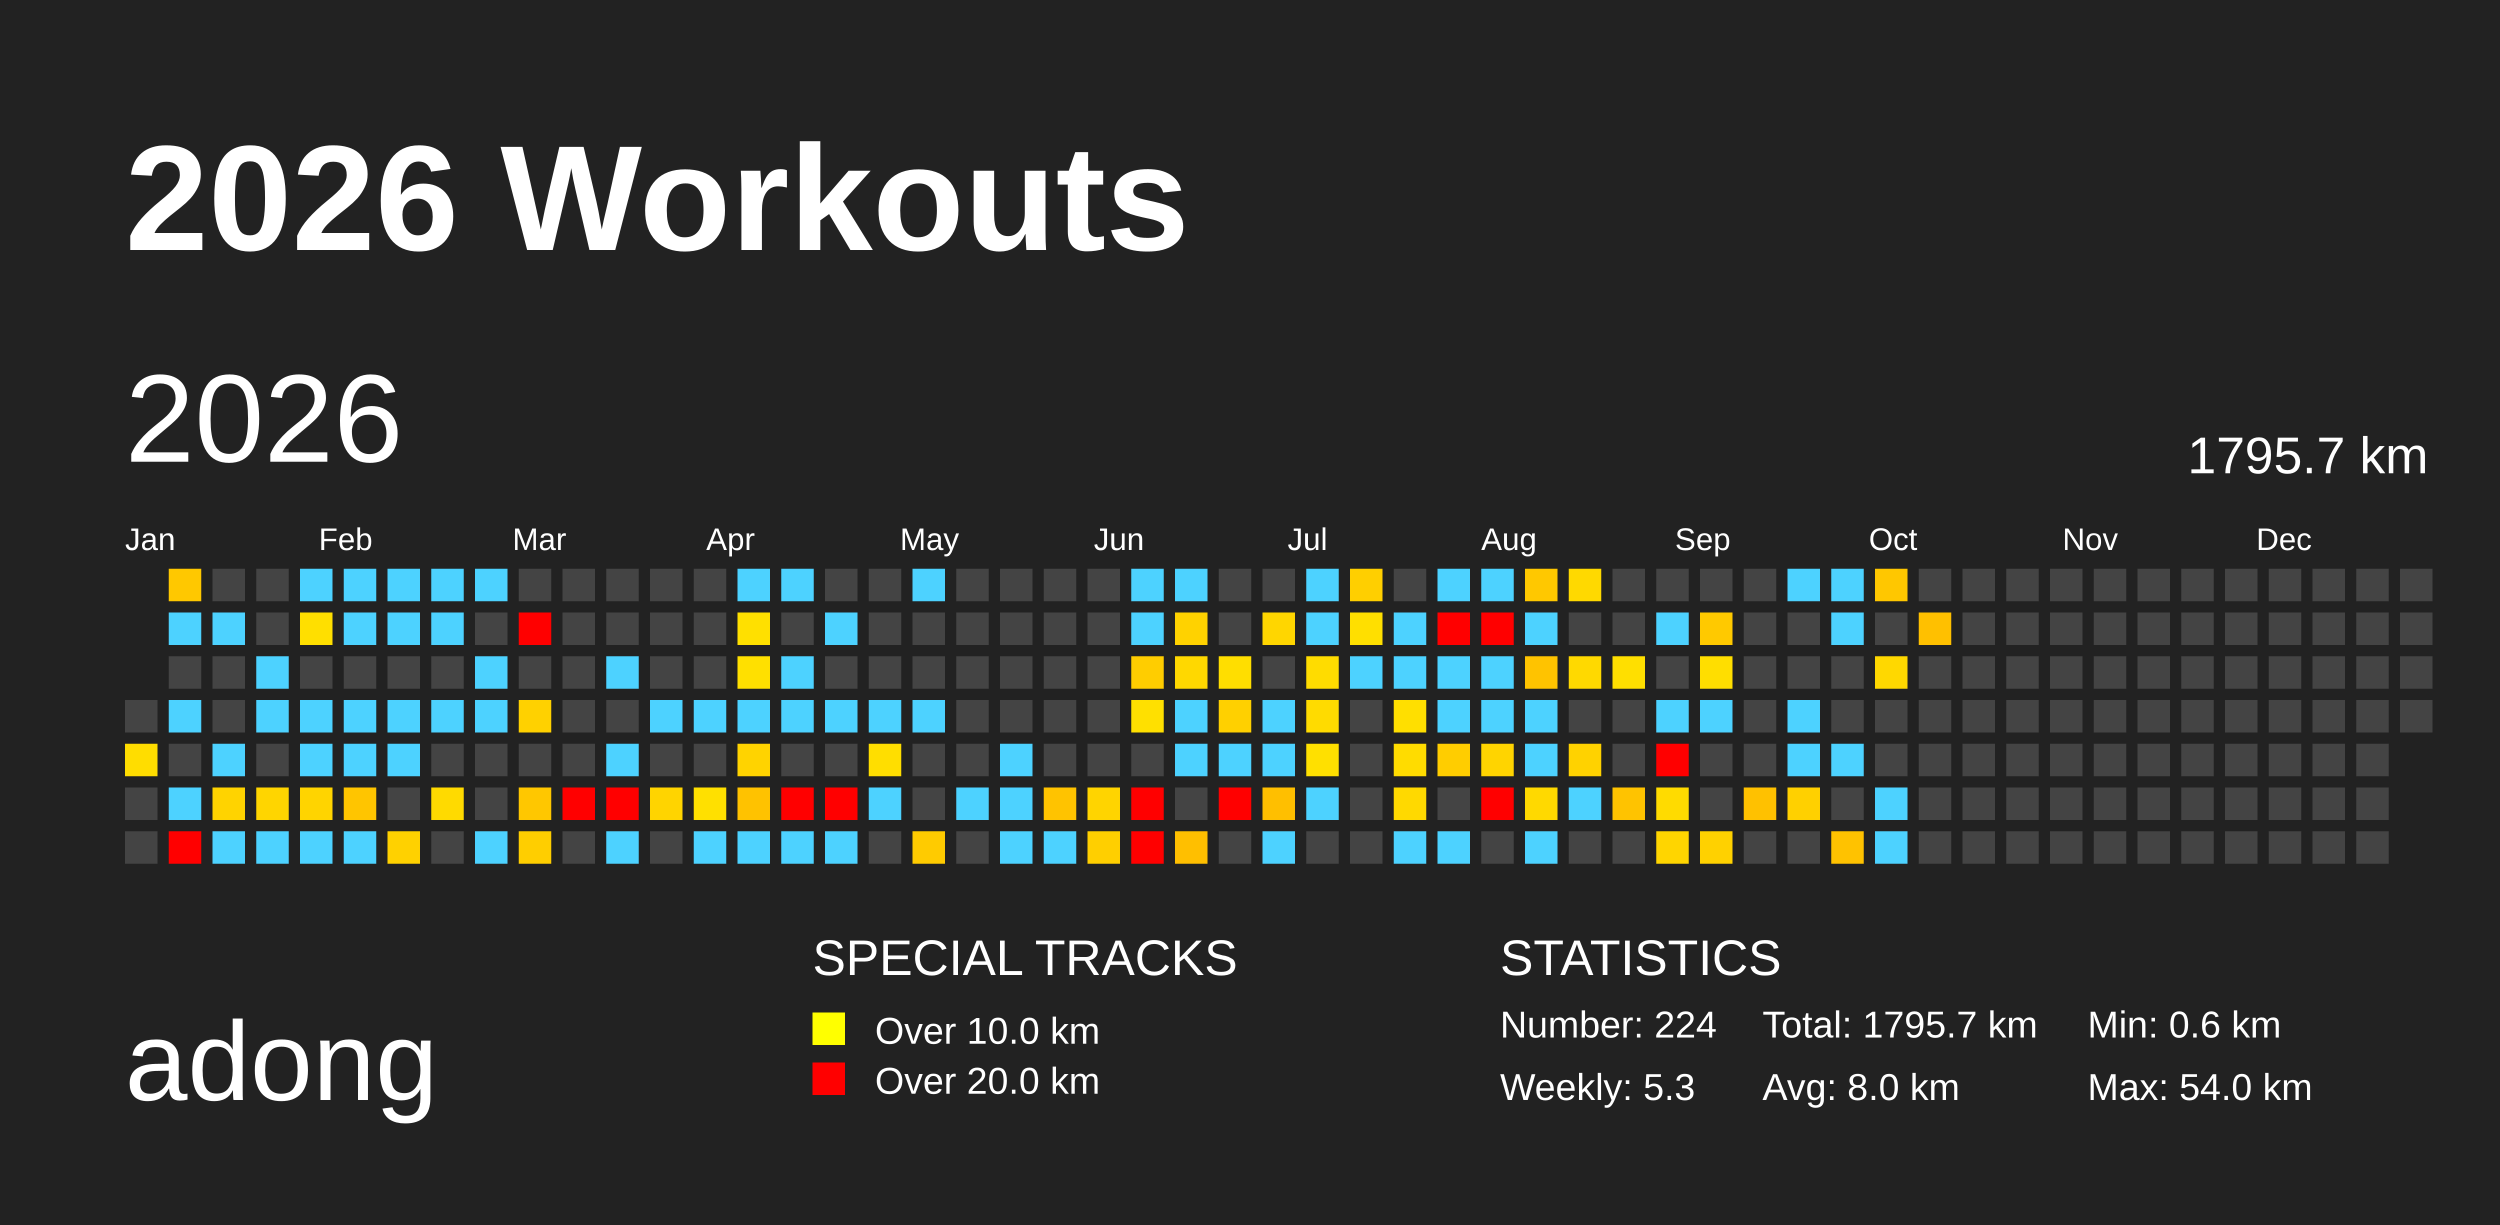
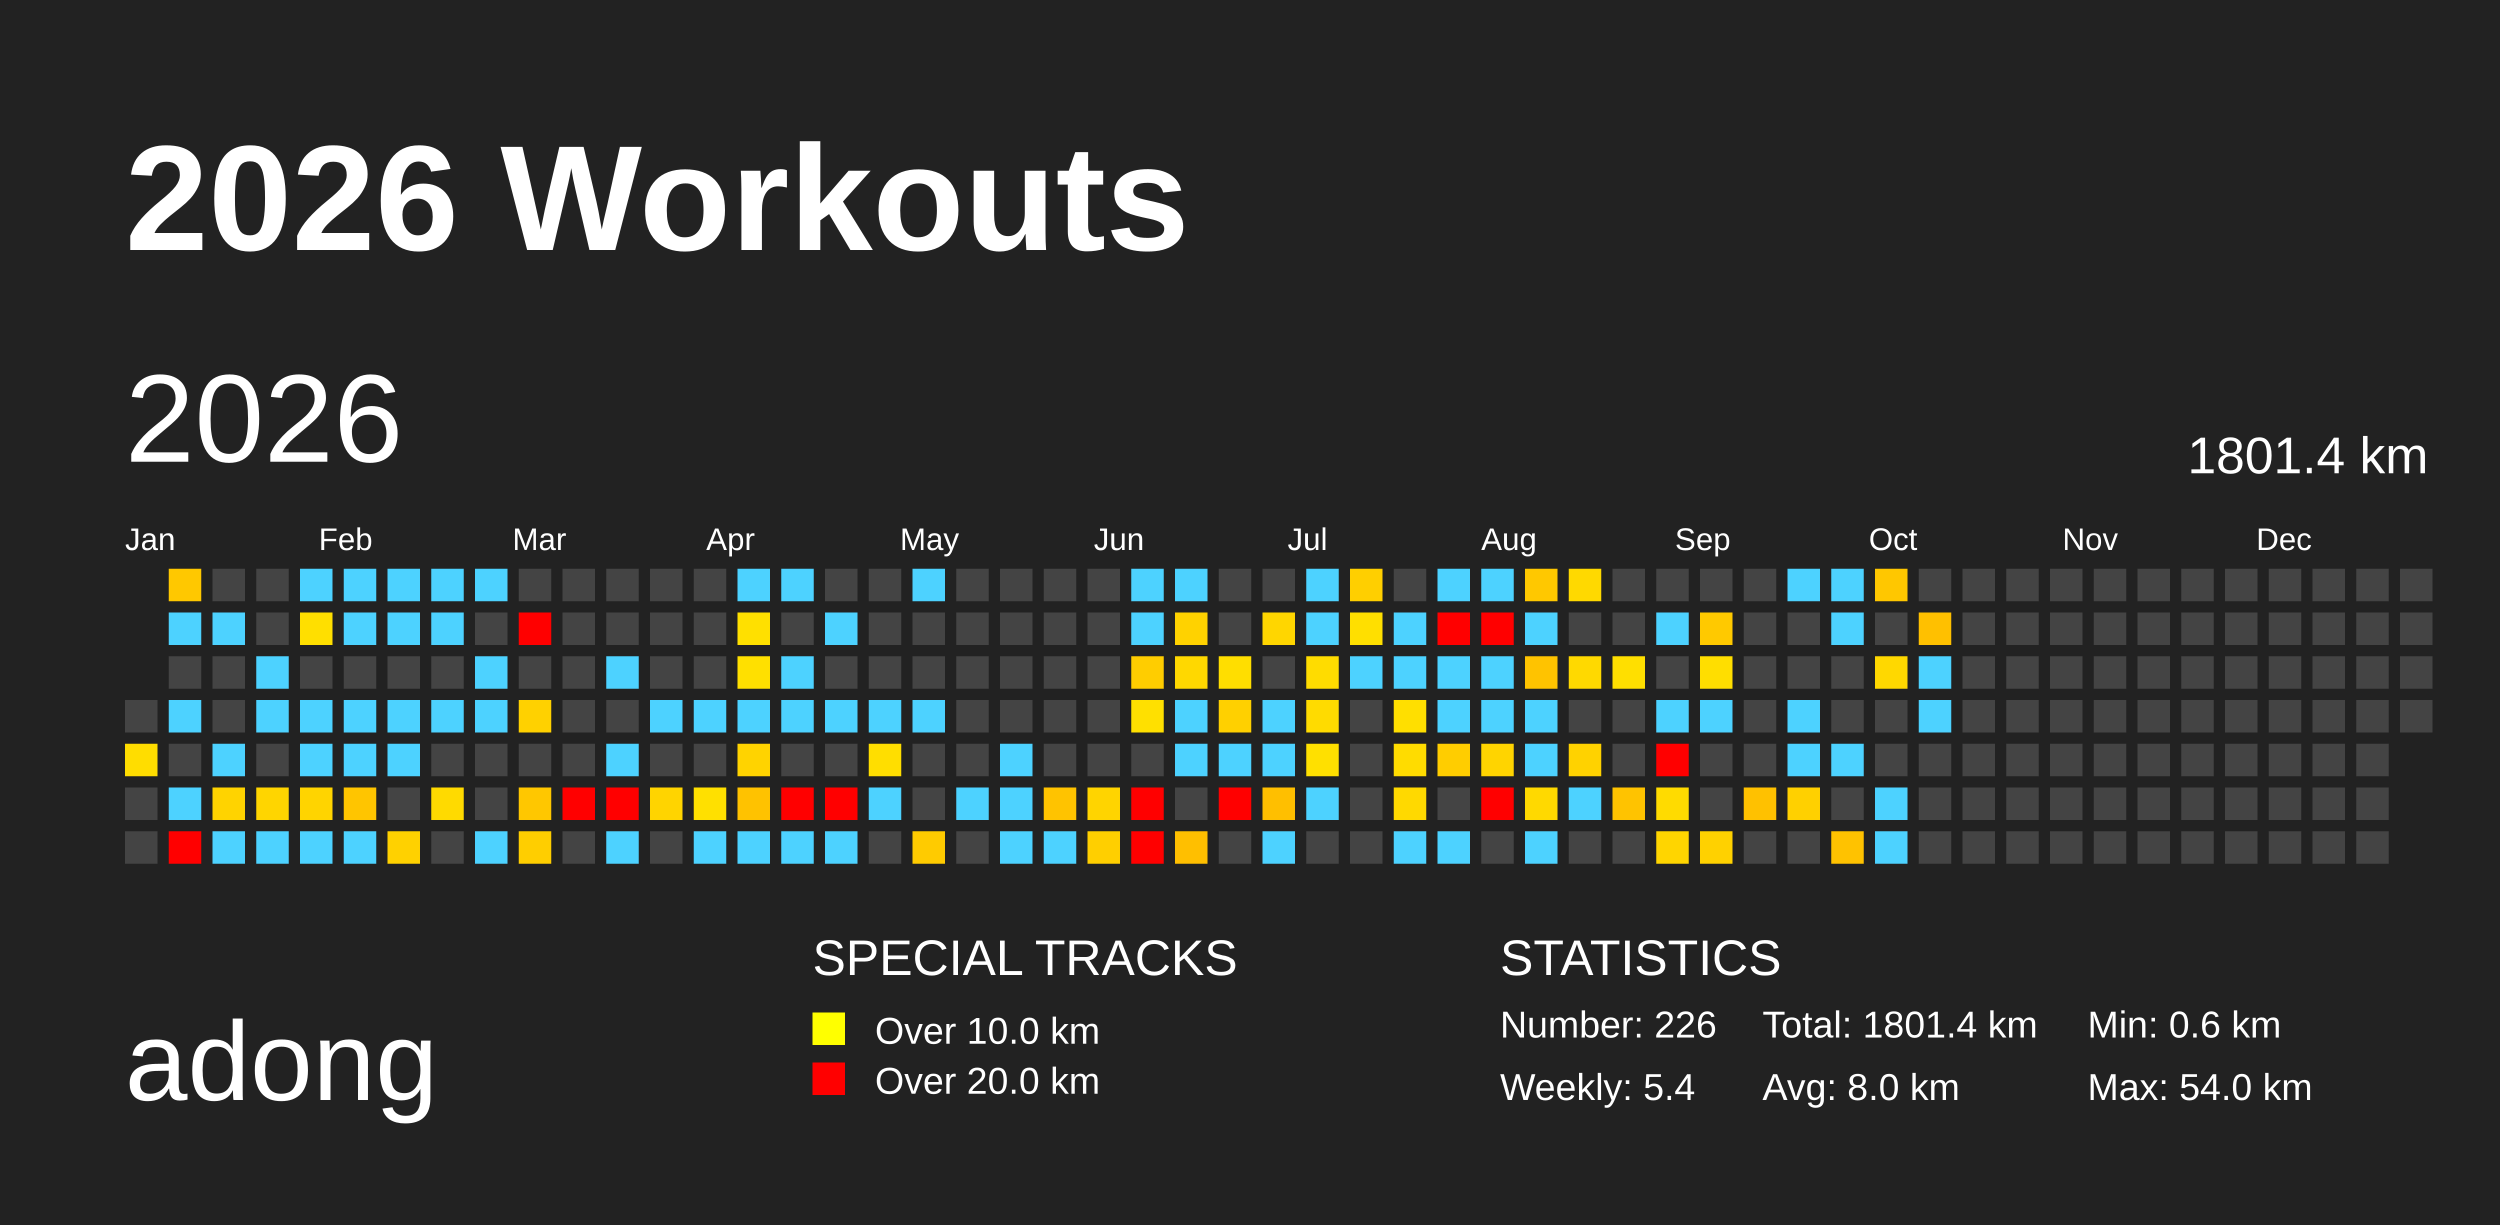
<svg xmlns="http://www.w3.org/2000/svg" baseProfile="full" height="98mm" version="1.1" viewBox="0,0,200,98" width="200mm">
  <defs>
    <pattern height="2" id="indoor-stripe" patternUnits="userSpaceOnUse" width="2">
      <line stroke="white" stroke-opacity="0.45" stroke-width="0.5" x1="0" x2="2" y1="2" y2="0" />
    </pattern>
  </defs>
  <rect fill="#222222" height="98" width="200" x="0" y="0" />
  <text fill="#FFFFFF" style="font-size:12px; font-family:Arial; font-weight:bold;" x="10" y="20">2026 Workouts</text>
  <text fill="#FFFFFF" style="font-size:9px; font-family:Arial" x="10" y="88">adong</text>
  <text fill="#FFFFFF" style="font-size:4px; font-family:Arial" x="65" y="78">SPECIAL TRACKS</text>
  <rect fill="yellow" height="2.6" width="2.6" x="65" y="81" />
  <text fill="#FFFFFF" style="font-size:3px; font-family:Arial" x="70" y="83.5">Over 10.0 km</text>
  <rect fill="red" height="2.6" width="2.6" x="65" y="85" />
  <text fill="#FFFFFF" style="font-size:3px; font-family:Arial" x="70" y="87.5">Over 20.0 km</text>
  <text fill="#FFFFFF" style="font-size:4px; font-family:Arial" x="120" y="78">STATISTICS</text>
-   <text fill="#FFFFFF" style="font-size:3px; font-family:Arial" x="120" y="83">Number: 224</text>
-   <text fill="#FFFFFF" style="font-size:3px; font-family:Arial" x="120" y="88">Weekly: 5.3</text>
-   <text fill="#FFFFFF" style="font-size:3px; font-family:Arial" x="141" y="83">Total: 1795.7 km</text>
+   <text fill="#FFFFFF" style="font-size:3px; font-family:Arial" x="120" y="83">Number: 226</text>
+   <text fill="#FFFFFF" style="font-size:3px; font-family:Arial" x="120" y="88">Weekly: 5.4</text>
+   <text fill="#FFFFFF" style="font-size:3px; font-family:Arial" x="141" y="83">Total: 1801.4 km</text>
  <text fill="#FFFFFF" style="font-size:3px; font-family:Arial" x="141" y="88">Avg: 8.0 km</text>
  <text fill="#FFFFFF" style="font-size:3px; font-family:Arial" x="167" y="83">Min: 0.6 km</text>
  <text fill="#FFFFFF" style="font-size:3px; font-family:Arial" x="167" y="88">Max: 54.0 km</text>
  <text dominant-baseline="hanging" fill="#FFFFFF" style="font-size:10.0px; font-family:Arial;" x="10" y="30">2026</text>
-   <text dominant-baseline="hanging" fill="#FFFFFF" style="font-size:4.125px; font-family:Arial;" x="175" y="35">1795.7 km</text>
+   <text dominant-baseline="hanging" fill="#FFFFFF" style="font-size:4.125px; font-family:Arial;" x="175" y="35">1801.4 km</text>
  <text fill="#FFFFFF" style="font-size:2.5px; font-family:Arial" x="10.0" y="44">Jan</text>
  <text fill="#FFFFFF" style="font-size:2.5px; font-family:Arial" x="25.5" y="44">Feb</text>
  <text fill="#FFFFFF" style="font-size:2.5px; font-family:Arial" x="41.0" y="44">Mar</text>
  <text fill="#FFFFFF" style="font-size:2.5px; font-family:Arial" x="56.5" y="44">Apr</text>
  <text fill="#FFFFFF" style="font-size:2.5px; font-family:Arial" x="72.0" y="44">May</text>
  <text fill="#FFFFFF" style="font-size:2.5px; font-family:Arial" x="87.5" y="44">Jun</text>
  <text fill="#FFFFFF" style="font-size:2.5px; font-family:Arial" x="103.0" y="44">Jul</text>
  <text fill="#FFFFFF" style="font-size:2.5px; font-family:Arial" x="118.5" y="44">Aug</text>
  <text fill="#FFFFFF" style="font-size:2.5px; font-family:Arial" x="134.0" y="44">Sep</text>
  <text fill="#FFFFFF" style="font-size:2.5px; font-family:Arial" x="149.5" y="44">Oct</text>
  <text fill="#FFFFFF" style="font-size:2.5px; font-family:Arial" x="165.0" y="44">Nov</text>
  <text fill="#FFFFFF" style="font-size:2.5px; font-family:Arial" x="180.5" y="44">Dec</text>
  <rect fill="#444444" height="2.6" width="2.6" x="10.0" y="56.0" />
  <rect fill="#ffdd00" height="2.6" width="2.6" x="10.0" y="59.5" />
  <rect fill="#444444" height="2.6" width="2.6" x="10.0" y="63.0" />
  <rect fill="#444444" height="2.6" width="2.6" x="10.0" y="66.5" />
  <rect fill="#ffc800" height="2.6" width="2.6" x="13.5" y="45.5" />
  <rect fill="#4dd2ff" height="2.6" width="2.6" x="13.5" y="49.0" />
  <rect fill="#444444" height="2.6" width="2.6" x="13.5" y="52.5" />
  <rect fill="#4dd2ff" height="2.6" width="2.6" x="13.5" y="56.0" />
  <rect fill="#444444" height="2.6" width="2.6" x="13.5" y="59.5" />
  <rect fill="#4dd2ff" height="2.6" width="2.6" x="13.5" y="63.0" />
  <rect fill="red" height="2.6" width="2.6" x="13.5" y="66.5" />
  <rect fill="#444444" height="2.6" width="2.6" x="17.0" y="45.5" />
  <rect fill="#4dd2ff" height="2.6" width="2.6" x="17.0" y="49.0" />
  <rect fill="#444444" height="2.6" width="2.6" x="17.0" y="52.5" />
  <rect fill="#444444" height="2.6" width="2.6" x="17.0" y="56.0" />
  <rect fill="#4dd2ff" height="2.6" width="2.6" x="17.0" y="59.5" />
  <rect fill="#ffd300" height="2.6" width="2.6" x="17.0" y="63.0" />
  <rect fill="#4dd2ff" height="2.6" width="2.6" x="17.0" y="66.5" />
  <rect fill="#444444" height="2.6" width="2.6" x="20.5" y="45.5" />
  <rect fill="#444444" height="2.6" width="2.6" x="20.5" y="49.0" />
  <rect fill="#4dd2ff" height="2.6" width="2.6" x="20.5" y="52.5" />
  <rect fill="#4dd2ff" height="2.6" width="2.6" x="20.5" y="56.0" />
  <rect fill="#444444" height="2.6" width="2.6" x="20.5" y="59.5" />
  <rect fill="#ffd500" height="2.6" width="2.6" x="20.5" y="63.0" />
  <rect fill="#4dd2ff" height="2.6" width="2.6" x="20.5" y="66.5" />
  <rect fill="#4dd2ff" height="2.6" width="2.6" x="24.0" y="45.5" />
  <rect fill="#ffdf00" height="2.6" width="2.6" x="24.0" y="49.0" />
  <rect fill="#444444" height="2.6" width="2.6" x="24.0" y="52.5" />
  <rect fill="#4dd2ff" height="2.6" width="2.6" x="24.0" y="56.0" />
  <rect fill="#4dd2ff" height="2.6" width="2.6" x="24.0" y="59.5" />
  <rect fill="#ffd400" height="2.6" width="2.6" x="24.0" y="63.0" />
  <rect fill="#4dd2ff" height="2.6" width="2.6" x="24.0" y="66.5" />
  <rect fill="#4dd2ff" height="2.6" width="2.6" x="27.5" y="45.5" />
  <rect fill="#4dd2ff" height="2.6" width="2.6" x="27.5" y="49.0" />
  <rect fill="#444444" height="2.6" width="2.6" x="27.5" y="52.5" />
  <rect fill="#4dd2ff" height="2.6" width="2.6" x="27.5" y="56.0" />
  <rect fill="#4dd2ff" height="2.6" width="2.6" x="27.5" y="59.5" />
  <rect fill="#ffc500" height="2.6" width="2.6" x="27.5" y="63.0" />
  <rect fill="#4dd2ff" height="2.6" width="2.6" x="27.5" y="66.5" />
  <rect fill="#4dd2ff" height="2.6" width="2.6" x="31.0" y="45.5" />
  <rect fill="#4dd2ff" height="2.6" width="2.6" x="31.0" y="49.0" />
  <rect fill="#444444" height="2.6" width="2.6" x="31.0" y="52.5" />
  <rect fill="#4dd2ff" height="2.6" width="2.6" x="31.0" y="56.0" />
  <rect fill="#4dd2ff" height="2.6" width="2.6" x="31.0" y="59.5" />
  <rect fill="#444444" height="2.6" width="2.6" x="31.0" y="63.0" />
  <rect fill="#ffd100" height="2.6" width="2.6" x="31.0" y="66.5" />
  <rect fill="#4dd2ff" height="2.6" width="2.6" x="34.5" y="45.5" />
  <rect fill="#4dd2ff" height="2.6" width="2.6" x="34.5" y="49.0" />
  <rect fill="#444444" height="2.6" width="2.6" x="34.5" y="52.5" />
  <rect fill="#4dd2ff" height="2.6" width="2.6" x="34.5" y="56.0" />
  <rect fill="#444444" height="2.6" width="2.6" x="34.5" y="59.5" />
  <rect fill="#ffda00" height="2.6" width="2.6" x="34.5" y="63.0" />
  <rect fill="#444444" height="2.6" width="2.6" x="34.5" y="66.5" />
  <rect fill="#4dd2ff" height="2.6" width="2.6" x="38.0" y="45.5" />
  <rect fill="#444444" height="2.6" width="2.6" x="38.0" y="49.0" />
  <rect fill="#4dd2ff" height="2.6" width="2.6" x="38.0" y="52.5" />
  <rect fill="#4dd2ff" height="2.6" width="2.6" x="38.0" y="56.0" />
  <rect fill="#444444" height="2.6" width="2.6" x="38.0" y="59.5" />
  <rect fill="#444444" height="2.6" width="2.6" x="38.0" y="63.0" />
  <rect fill="#4dd2ff" height="2.6" width="2.6" x="38.0" y="66.5" />
  <rect fill="#444444" height="2.6" width="2.6" x="41.5" y="45.5" />
  <rect fill="red" height="2.6" width="2.6" x="41.5" y="49.0" />
  <rect fill="#444444" height="2.6" width="2.6" x="41.5" y="52.5" />
  <rect fill="#ffd100" height="2.6" width="2.6" x="41.5" y="56.0" />
  <rect fill="#444444" height="2.6" width="2.6" x="41.5" y="59.5" />
  <rect fill="#ffc700" height="2.6" width="2.6" x="41.5" y="63.0" />
  <rect fill="#ffce00" height="2.6" width="2.6" x="41.5" y="66.5" />
  <rect fill="#444444" height="2.6" width="2.6" x="45.0" y="45.5" />
  <rect fill="#444444" height="2.6" width="2.6" x="45.0" y="49.0" />
  <rect fill="#444444" height="2.6" width="2.6" x="45.0" y="52.5" />
  <rect fill="#444444" height="2.6" width="2.6" x="45.0" y="56.0" />
  <rect fill="#444444" height="2.6" width="2.6" x="45.0" y="59.5" />
  <rect fill="red" height="2.6" width="2.6" x="45.0" y="63.0" />
  <rect fill="#444444" height="2.6" width="2.6" x="45.0" y="66.5" />
  <rect fill="#444444" height="2.6" width="2.6" x="48.5" y="45.5" />
  <rect fill="#444444" height="2.6" width="2.6" x="48.5" y="49.0" />
  <rect fill="#4dd2ff" height="2.6" width="2.6" x="48.5" y="52.5" />
  <rect fill="#444444" height="2.6" width="2.6" x="48.5" y="56.0" />
  <rect fill="#4dd2ff" height="2.6" width="2.6" x="48.5" y="59.5" />
  <rect fill="red" height="2.6" width="2.6" x="48.5" y="63.0" />
  <rect fill="#4dd2ff" height="2.6" width="2.6" x="48.5" y="66.5" />
  <rect fill="#444444" height="2.6" width="2.6" x="52.0" y="45.5" />
  <rect fill="#444444" height="2.6" width="2.6" x="52.0" y="49.0" />
  <rect fill="#444444" height="2.6" width="2.6" x="52.0" y="52.5" />
  <rect fill="#4dd2ff" height="2.6" width="2.6" x="52.0" y="56.0" />
  <rect fill="#444444" height="2.6" width="2.6" x="52.0" y="59.5" />
  <rect fill="#ffd400" height="2.6" width="2.6" x="52.0" y="63.0" />
  <rect fill="#444444" height="2.6" width="2.6" x="52.0" y="66.5" />
  <rect fill="#444444" height="2.6" width="2.6" x="55.5" y="45.5" />
  <rect fill="#444444" height="2.6" width="2.6" x="55.5" y="49.0" />
  <rect fill="#444444" height="2.6" width="2.6" x="55.5" y="52.5" />
  <rect fill="#4dd2ff" height="2.6" width="2.6" x="55.5" y="56.0" />
  <rect fill="#444444" height="2.6" width="2.6" x="55.5" y="59.5" />
  <rect fill="#ffe000" height="2.6" width="2.6" x="55.5" y="63.0" />
  <rect fill="#4dd2ff" height="2.6" width="2.6" x="55.5" y="66.5" />
  <rect fill="#4dd2ff" height="2.6" width="2.6" x="59.0" y="45.5" />
  <rect fill="#ffe000" height="2.6" width="2.6" x="59.0" y="49.0" />
  <rect fill="#ffe000" height="2.6" width="2.6" x="59.0" y="52.5" />
  <rect fill="#4dd2ff" height="2.6" width="2.6" x="59.0" y="56.0" />
  <rect fill="#ffd300" height="2.6" width="2.6" x="59.0" y="59.5" />
  <rect fill="#ffc200" height="2.6" width="2.6" x="59.0" y="63.0" />
  <rect fill="#4dd2ff" height="2.6" width="2.6" x="59.0" y="66.5" />
  <rect fill="#4dd2ff" height="2.6" width="2.6" x="62.5" y="45.5" />
  <rect fill="#444444" height="2.6" width="2.6" x="62.5" y="49.0" />
  <rect fill="#4dd2ff" height="2.6" width="2.6" x="62.5" y="52.5" />
  <rect fill="#4dd2ff" height="2.6" width="2.6" x="62.5" y="56.0" />
  <rect fill="#444444" height="2.6" width="2.6" x="62.5" y="59.5" />
  <rect fill="red" height="2.6" width="2.6" x="62.5" y="63.0" />
  <rect fill="#4dd2ff" height="2.6" width="2.6" x="62.5" y="66.5" />
  <rect fill="#444444" height="2.6" width="2.6" x="66.0" y="45.5" />
  <rect fill="#4dd2ff" height="2.6" width="2.6" x="66.0" y="49.0" />
  <rect fill="#444444" height="2.6" width="2.6" x="66.0" y="52.5" />
  <rect fill="#4dd2ff" height="2.6" width="2.6" x="66.0" y="56.0" />
  <rect fill="#444444" height="2.6" width="2.6" x="66.0" y="59.5" />
  <rect fill="red" height="2.6" width="2.6" x="66.0" y="63.0" />
  <rect fill="#4dd2ff" height="2.6" width="2.6" x="66.0" y="66.5" />
  <rect fill="#444444" height="2.6" width="2.6" x="69.5" y="45.5" />
  <rect fill="#444444" height="2.6" width="2.6" x="69.5" y="49.0" />
  <rect fill="#444444" height="2.6" width="2.6" x="69.5" y="52.5" />
  <rect fill="#4dd2ff" height="2.6" width="2.6" x="69.5" y="56.0" />
  <rect fill="#ffde00" height="2.6" width="2.6" x="69.5" y="59.5" />
  <rect fill="#4dd2ff" height="2.6" width="2.6" x="69.5" y="63.0" />
  <rect fill="#444444" height="2.6" width="2.6" x="69.5" y="66.5" />
  <rect fill="#4dd2ff" height="2.6" width="2.6" x="73.0" y="45.5" />
  <rect fill="#444444" height="2.6" width="2.6" x="73.0" y="49.0" />
  <rect fill="#444444" height="2.6" width="2.6" x="73.0" y="52.5" />
  <rect fill="#4dd2ff" height="2.6" width="2.6" x="73.0" y="56.0" />
  <rect fill="#444444" height="2.6" width="2.6" x="73.0" y="59.5" />
  <rect fill="#444444" height="2.6" width="2.6" x="73.0" y="63.0" />
  <rect fill="#ffcb00" height="2.6" width="2.6" x="73.0" y="66.5" />
  <rect fill="#444444" height="2.6" width="2.6" x="76.5" y="45.5" />
  <rect fill="#444444" height="2.6" width="2.6" x="76.5" y="49.0" />
  <rect fill="#444444" height="2.6" width="2.6" x="76.5" y="52.5" />
  <rect fill="#444444" height="2.6" width="2.6" x="76.5" y="56.0" />
  <rect fill="#444444" height="2.6" width="2.6" x="76.5" y="59.5" />
  <rect fill="#4dd2ff" height="2.6" width="2.6" x="76.5" y="63.0" />
  <rect fill="#444444" height="2.6" width="2.6" x="76.5" y="66.5" />
  <rect fill="#444444" height="2.6" width="2.6" x="80.0" y="45.5" />
  <rect fill="#444444" height="2.6" width="2.6" x="80.0" y="49.0" />
  <rect fill="#444444" height="2.6" width="2.6" x="80.0" y="52.5" />
  <rect fill="#444444" height="2.6" width="2.6" x="80.0" y="56.0" />
  <rect fill="#4dd2ff" height="2.6" width="2.6" x="80.0" y="59.5" />
  <rect fill="#4dd2ff" height="2.6" width="2.6" x="80.0" y="63.0" />
  <rect fill="#4dd2ff" height="2.6" width="2.6" x="80.0" y="66.5" />
  <rect fill="#444444" height="2.6" width="2.6" x="83.5" y="45.5" />
  <rect fill="#444444" height="2.6" width="2.6" x="83.5" y="49.0" />
  <rect fill="#444444" height="2.6" width="2.6" x="83.5" y="52.5" />
  <rect fill="#444444" height="2.6" width="2.6" x="83.5" y="56.0" />
  <rect fill="#444444" height="2.6" width="2.6" x="83.5" y="59.5" />
  <rect fill="#ffc300" height="2.6" width="2.6" x="83.5" y="63.0" />
  <rect fill="#4dd2ff" height="2.6" width="2.6" x="83.5" y="66.5" />
  <rect fill="#444444" height="2.6" width="2.6" x="87.0" y="45.5" />
  <rect fill="#444444" height="2.6" width="2.6" x="87.0" y="49.0" />
  <rect fill="#444444" height="2.6" width="2.6" x="87.0" y="52.5" />
  <rect fill="#444444" height="2.6" width="2.6" x="87.0" y="56.0" />
  <rect fill="#444444" height="2.6" width="2.6" x="87.0" y="59.5" />
  <rect fill="#ffd400" height="2.6" width="2.6" x="87.0" y="63.0" />
  <rect fill="#ffcf00" height="2.6" width="2.6" x="87.0" y="66.5" />
  <rect fill="#4dd2ff" height="2.6" width="2.6" x="90.5" y="45.5" />
  <rect fill="#4dd2ff" height="2.6" width="2.6" x="90.5" y="49.0" />
  <rect fill="#ffcd00" height="2.6" width="2.6" x="90.5" y="52.5" />
  <rect fill="#ffe000" height="2.6" width="2.6" x="90.5" y="56.0" />
  <rect fill="#444444" height="2.6" width="2.6" x="90.5" y="59.5" />
  <rect fill="red" height="2.6" width="2.6" x="90.5" y="63.0" />
  <rect fill="red" height="2.6" width="2.6" x="90.5" y="66.5" />
  <rect fill="#4dd2ff" height="2.6" width="2.6" x="94.0" y="45.5" />
  <rect fill="#ffd200" height="2.6" width="2.6" x="94.0" y="49.0" />
  <rect fill="#ffd800" height="2.6" width="2.6" x="94.0" y="52.5" />
  <rect fill="#4dd2ff" height="2.6" width="2.6" x="94.0" y="56.0" />
  <rect fill="#4dd2ff" height="2.6" width="2.6" x="94.0" y="59.5" />
  <rect fill="#444444" height="2.6" width="2.6" x="94.0" y="63.0" />
  <rect fill="#ffbf00" height="2.6" width="2.6" x="94.0" y="66.5" />
  <rect fill="#444444" height="2.6" width="2.6" x="97.5" y="45.5" />
  <rect fill="#444444" height="2.6" width="2.6" x="97.5" y="49.0" />
  <rect fill="#ffde00" height="2.6" width="2.6" x="97.5" y="52.5" />
  <rect fill="#ffd000" height="2.6" width="2.6" x="97.5" y="56.0" />
  <rect fill="#4dd2ff" height="2.6" width="2.6" x="97.5" y="59.5" />
  <rect fill="red" height="2.6" width="2.6" x="97.5" y="63.0" />
  <rect fill="#444444" height="2.6" width="2.6" x="97.5" y="66.5" />
  <rect fill="#444444" height="2.6" width="2.6" x="101.0" y="45.5" />
  <rect fill="#ffd600" height="2.6" width="2.6" x="101.0" y="49.0" />
  <rect fill="#444444" height="2.6" width="2.6" x="101.0" y="52.5" />
  <rect fill="#4dd2ff" height="2.6" width="2.6" x="101.0" y="56.0" />
  <rect fill="#4dd2ff" height="2.6" width="2.6" x="101.0" y="59.5" />
  <rect fill="#ffbf00" height="2.6" width="2.6" x="101.0" y="63.0" />
  <rect fill="#4dd2ff" height="2.6" width="2.6" x="101.0" y="66.5" />
  <rect fill="#4dd2ff" height="2.6" width="2.6" x="104.5" y="45.5" />
  <rect fill="#4dd2ff" height="2.6" width="2.6" x="104.5" y="49.0" />
  <rect fill="#ffdc00" height="2.6" width="2.6" x="104.5" y="52.5" />
  <rect fill="#ffdb00" height="2.6" width="2.6" x="104.5" y="56.0" />
  <rect fill="#ffe000" height="2.6" width="2.6" x="104.5" y="59.5" />
  <rect fill="#4dd2ff" height="2.6" width="2.6" x="104.5" y="63.0" />
  <rect fill="#444444" height="2.6" width="2.6" x="104.5" y="66.5" />
  <rect fill="#ffcf00" height="2.6" width="2.6" x="108.0" y="45.5" />
  <rect fill="#ffdf00" height="2.6" width="2.6" x="108.0" y="49.0" />
  <rect fill="#4dd2ff" height="2.6" width="2.6" x="108.0" y="52.5" />
  <rect fill="#444444" height="2.6" width="2.6" x="108.0" y="56.0" />
  <rect fill="#444444" height="2.6" width="2.6" x="108.0" y="59.5" />
  <rect fill="#444444" height="2.6" width="2.6" x="108.0" y="63.0" />
  <rect fill="#444444" height="2.6" width="2.6" x="108.0" y="66.5" />
  <rect fill="#444444" height="2.6" width="2.6" x="111.5" y="45.5" />
  <rect fill="#4dd2ff" height="2.6" width="2.6" x="111.5" y="49.0" />
  <rect fill="#4dd2ff" height="2.6" width="2.6" x="111.5" y="52.5" />
  <rect fill="#ffdf00" height="2.6" width="2.6" x="111.5" y="56.0" />
  <rect fill="#ffdc00" height="2.6" width="2.6" x="111.5" y="59.5" />
  <rect fill="#ffd900" height="2.6" width="2.6" x="111.5" y="63.0" />
  <rect fill="#4dd2ff" height="2.6" width="2.6" x="111.5" y="66.5" />
  <rect fill="#4dd2ff" height="2.6" width="2.6" x="115.0" y="45.5" />
  <rect fill="red" height="2.6" width="2.6" x="115.0" y="49.0" />
  <rect fill="#4dd2ff" height="2.6" width="2.6" x="115.0" y="52.5" />
  <rect fill="#4dd2ff" height="2.6" width="2.6" x="115.0" y="56.0" />
  <rect fill="#ffcd00" height="2.6" width="2.6" x="115.0" y="59.5" />
  <rect fill="#444444" height="2.6" width="2.6" x="115.0" y="63.0" />
  <rect fill="#4dd2ff" height="2.6" width="2.6" x="115.0" y="66.5" />
  <rect fill="#4dd2ff" height="2.6" width="2.6" x="118.5" y="45.5" />
  <rect fill="red" height="2.6" width="2.6" x="118.5" y="49.0" />
  <rect fill="#4dd2ff" height="2.6" width="2.6" x="118.5" y="52.5" />
  <rect fill="#4dd2ff" height="2.6" width="2.6" x="118.5" y="56.0" />
  <rect fill="#ffd400" height="2.6" width="2.6" x="118.5" y="59.5" />
  <rect fill="red" height="2.6" width="2.6" x="118.5" y="63.0" />
  <rect fill="#444444" height="2.6" width="2.6" x="118.5" y="66.5" />
  <rect fill="#ffc800" height="2.6" width="2.6" x="122.0" y="45.5" />
  <rect fill="#4dd2ff" height="2.6" width="2.6" x="122.0" y="49.0" />
  <rect fill="#ffc300" height="2.6" width="2.6" x="122.0" y="52.5" />
  <rect fill="#4dd2ff" height="2.6" width="2.6" x="122.0" y="56.0" />
  <rect fill="#4dd2ff" height="2.6" width="2.6" x="122.0" y="59.5" />
  <rect fill="#ffd900" height="2.6" width="2.6" x="122.0" y="63.0" />
  <rect fill="#4dd2ff" height="2.6" width="2.6" x="122.0" y="66.5" />
  <rect fill="#ffd900" height="2.6" width="2.6" x="125.5" y="45.5" />
  <rect fill="#444444" height="2.6" width="2.6" x="125.5" y="49.0" />
  <rect fill="#ffd900" height="2.6" width="2.6" x="125.5" y="52.5" />
  <rect fill="#444444" height="2.6" width="2.6" x="125.5" y="56.0" />
  <rect fill="#ffd200" height="2.6" width="2.6" x="125.5" y="59.5" />
  <rect fill="#4dd2ff" height="2.6" width="2.6" x="125.5" y="63.0" />
  <rect fill="#444444" height="2.6" width="2.6" x="125.5" y="66.5" />
  <rect fill="#444444" height="2.6" width="2.6" x="129.0" y="45.5" />
  <rect fill="#444444" height="2.6" width="2.6" x="129.0" y="49.0" />
  <rect fill="#ffdf00" height="2.6" width="2.6" x="129.0" y="52.5" />
  <rect fill="#444444" height="2.6" width="2.6" x="129.0" y="56.0" />
  <rect fill="#444444" height="2.6" width="2.6" x="129.0" y="59.5" />
  <rect fill="#ffc300" height="2.6" width="2.6" x="129.0" y="63.0" />
  <rect fill="#444444" height="2.6" width="2.6" x="129.0" y="66.5" />
  <rect fill="#444444" height="2.6" width="2.6" x="132.5" y="45.5" />
  <rect fill="#4dd2ff" height="2.6" width="2.6" x="132.5" y="49.0" />
  <rect fill="#444444" height="2.6" width="2.6" x="132.5" y="52.5" />
  <rect fill="#4dd2ff" height="2.6" width="2.6" x="132.5" y="56.0" />
  <rect fill="red" height="2.6" width="2.6" x="132.5" y="59.5" />
  <rect fill="#ffdb00" height="2.6" width="2.6" x="132.5" y="63.0" />
  <rect fill="#ffd500" height="2.6" width="2.6" x="132.5" y="66.5" />
  <rect fill="#444444" height="2.6" width="2.6" x="136.0" y="45.5" />
  <rect fill="#ffc900" height="2.6" width="2.6" x="136.0" y="49.0" />
  <rect fill="#ffde00" height="2.6" width="2.6" x="136.0" y="52.5" />
  <rect fill="#4dd2ff" height="2.6" width="2.6" x="136.0" y="56.0" />
  <rect fill="#444444" height="2.6" width="2.6" x="136.0" y="59.5" />
  <rect fill="#444444" height="2.6" width="2.6" x="136.0" y="63.0" />
  <rect fill="#ffd100" height="2.6" width="2.6" x="136.0" y="66.5" />
  <rect fill="#444444" height="2.6" width="2.6" x="139.5" y="45.5" />
  <rect fill="#444444" height="2.6" width="2.6" x="139.5" y="49.0" />
  <rect fill="#444444" height="2.6" width="2.6" x="139.5" y="52.5" />
  <rect fill="#444444" height="2.6" width="2.6" x="139.5" y="56.0" />
  <rect fill="#444444" height="2.6" width="2.6" x="139.5" y="59.5" />
  <rect fill="#ffc100" height="2.6" width="2.6" x="139.5" y="63.0" />
  <rect fill="#444444" height="2.6" width="2.6" x="139.5" y="66.5" />
  <rect fill="#4dd2ff" height="2.6" width="2.6" x="143.0" y="45.5" />
  <rect fill="#444444" height="2.6" width="2.6" x="143.0" y="49.0" />
  <rect fill="#444444" height="2.6" width="2.6" x="143.0" y="52.5" />
  <rect fill="#4dd2ff" height="2.6" width="2.6" x="143.0" y="56.0" />
  <rect fill="#4dd2ff" height="2.6" width="2.6" x="143.0" y="59.5" />
  <rect fill="#ffd000" height="2.6" width="2.6" x="143.0" y="63.0" />
  <rect fill="#444444" height="2.6" width="2.6" x="143.0" y="66.5" />
  <rect fill="#4dd2ff" height="2.6" width="2.6" x="146.5" y="45.5" />
  <rect fill="#4dd2ff" height="2.6" width="2.6" x="146.5" y="49.0" />
  <rect fill="#444444" height="2.6" width="2.6" x="146.5" y="52.5" />
  <rect fill="#444444" height="2.6" width="2.6" x="146.5" y="56.0" />
  <rect fill="#4dd2ff" height="2.6" width="2.6" x="146.5" y="59.5" />
  <rect fill="#444444" height="2.6" width="2.6" x="146.5" y="63.0" />
  <rect fill="#ffc200" height="2.6" width="2.6" x="146.5" y="66.5" />
  <rect fill="#ffc700" height="2.6" width="2.6" x="150.0" y="45.5" />
  <rect fill="#444444" height="2.6" width="2.6" x="150.0" y="49.0" />
  <rect fill="#ffd800" height="2.6" width="2.6" x="150.0" y="52.5" />
  <rect fill="#444444" height="2.6" width="2.6" x="150.0" y="56.0" />
  <rect fill="#444444" height="2.6" width="2.6" x="150.0" y="59.5" />
  <rect fill="#4dd2ff" height="2.6" width="2.6" x="150.0" y="63.0" />
  <rect fill="#4dd2ff" height="2.6" width="2.6" x="150.0" y="66.5" />
  <rect fill="#444444" height="2.6" width="2.6" x="153.5" y="45.5" />
  <rect fill="#ffc000" height="2.6" width="2.6" x="153.5" y="49.0" />
-   <rect fill="#444444" height="2.6" width="2.6" x="153.5" y="52.5" />
-   <rect fill="#444444" height="2.6" width="2.6" x="153.5" y="56.0" />
+   <rect fill="#4dd2ff" height="2.6" width="2.6" x="153.5" y="52.5" />
+   <rect fill="#4dd2ff" height="2.6" width="2.6" x="153.5" y="56.0" />
  <rect fill="#444444" height="2.6" width="2.6" x="153.5" y="59.5" />
  <rect fill="#444444" height="2.6" width="2.6" x="153.5" y="63.0" />
  <rect fill="#444444" height="2.6" width="2.6" x="153.5" y="66.5" />
  <rect fill="#444444" height="2.6" width="2.6" x="157.0" y="45.5" />
  <rect fill="#444444" height="2.6" width="2.6" x="157.0" y="49.0" />
  <rect fill="#444444" height="2.6" width="2.6" x="157.0" y="52.5" />
  <rect fill="#444444" height="2.6" width="2.6" x="157.0" y="56.0" />
  <rect fill="#444444" height="2.6" width="2.6" x="157.0" y="59.5" />
  <rect fill="#444444" height="2.6" width="2.6" x="157.0" y="63.0" />
  <rect fill="#444444" height="2.6" width="2.6" x="157.0" y="66.5" />
  <rect fill="#444444" height="2.6" width="2.6" x="160.5" y="45.5" />
  <rect fill="#444444" height="2.6" width="2.6" x="160.5" y="49.0" />
  <rect fill="#444444" height="2.6" width="2.6" x="160.5" y="52.5" />
  <rect fill="#444444" height="2.6" width="2.6" x="160.5" y="56.0" />
  <rect fill="#444444" height="2.6" width="2.6" x="160.5" y="59.5" />
  <rect fill="#444444" height="2.6" width="2.6" x="160.5" y="63.0" />
  <rect fill="#444444" height="2.6" width="2.6" x="160.5" y="66.5" />
  <rect fill="#444444" height="2.6" width="2.6" x="164.0" y="45.5" />
  <rect fill="#444444" height="2.6" width="2.6" x="164.0" y="49.0" />
  <rect fill="#444444" height="2.6" width="2.6" x="164.0" y="52.5" />
  <rect fill="#444444" height="2.6" width="2.6" x="164.0" y="56.0" />
  <rect fill="#444444" height="2.6" width="2.6" x="164.0" y="59.5" />
  <rect fill="#444444" height="2.6" width="2.6" x="164.0" y="63.0" />
  <rect fill="#444444" height="2.6" width="2.6" x="164.0" y="66.5" />
  <rect fill="#444444" height="2.6" width="2.6" x="167.5" y="45.5" />
  <rect fill="#444444" height="2.6" width="2.6" x="167.5" y="49.0" />
  <rect fill="#444444" height="2.6" width="2.6" x="167.5" y="52.5" />
  <rect fill="#444444" height="2.6" width="2.6" x="167.5" y="56.0" />
  <rect fill="#444444" height="2.6" width="2.6" x="167.5" y="59.5" />
  <rect fill="#444444" height="2.6" width="2.6" x="167.5" y="63.0" />
  <rect fill="#444444" height="2.6" width="2.6" x="167.5" y="66.5" />
  <rect fill="#444444" height="2.6" width="2.6" x="171.0" y="45.5" />
  <rect fill="#444444" height="2.6" width="2.6" x="171.0" y="49.0" />
  <rect fill="#444444" height="2.6" width="2.6" x="171.0" y="52.5" />
  <rect fill="#444444" height="2.6" width="2.6" x="171.0" y="56.0" />
  <rect fill="#444444" height="2.6" width="2.6" x="171.0" y="59.5" />
  <rect fill="#444444" height="2.6" width="2.6" x="171.0" y="63.0" />
  <rect fill="#444444" height="2.6" width="2.6" x="171.0" y="66.5" />
  <rect fill="#444444" height="2.6" width="2.6" x="174.5" y="45.5" />
  <rect fill="#444444" height="2.6" width="2.6" x="174.5" y="49.0" />
  <rect fill="#444444" height="2.6" width="2.6" x="174.5" y="52.5" />
  <rect fill="#444444" height="2.6" width="2.6" x="174.5" y="56.0" />
  <rect fill="#444444" height="2.6" width="2.6" x="174.5" y="59.5" />
  <rect fill="#444444" height="2.6" width="2.6" x="174.5" y="63.0" />
  <rect fill="#444444" height="2.6" width="2.6" x="174.5" y="66.5" />
  <rect fill="#444444" height="2.6" width="2.6" x="178.0" y="45.5" />
  <rect fill="#444444" height="2.6" width="2.6" x="178.0" y="49.0" />
  <rect fill="#444444" height="2.6" width="2.6" x="178.0" y="52.5" />
  <rect fill="#444444" height="2.6" width="2.6" x="178.0" y="56.0" />
  <rect fill="#444444" height="2.6" width="2.6" x="178.0" y="59.5" />
  <rect fill="#444444" height="2.6" width="2.6" x="178.0" y="63.0" />
  <rect fill="#444444" height="2.6" width="2.6" x="178.0" y="66.5" />
  <rect fill="#444444" height="2.6" width="2.6" x="181.5" y="45.5" />
  <rect fill="#444444" height="2.6" width="2.6" x="181.5" y="49.0" />
  <rect fill="#444444" height="2.6" width="2.6" x="181.5" y="52.5" />
  <rect fill="#444444" height="2.6" width="2.6" x="181.5" y="56.0" />
  <rect fill="#444444" height="2.6" width="2.6" x="181.5" y="59.5" />
  <rect fill="#444444" height="2.6" width="2.6" x="181.5" y="63.0" />
  <rect fill="#444444" height="2.6" width="2.6" x="181.5" y="66.5" />
  <rect fill="#444444" height="2.6" width="2.6" x="185.0" y="45.5" />
  <rect fill="#444444" height="2.6" width="2.6" x="185.0" y="49.0" />
  <rect fill="#444444" height="2.6" width="2.6" x="185.0" y="52.5" />
  <rect fill="#444444" height="2.6" width="2.6" x="185.0" y="56.0" />
  <rect fill="#444444" height="2.6" width="2.6" x="185.0" y="59.5" />
  <rect fill="#444444" height="2.6" width="2.6" x="185.0" y="63.0" />
  <rect fill="#444444" height="2.6" width="2.6" x="185.0" y="66.5" />
  <rect fill="#444444" height="2.6" width="2.6" x="188.5" y="45.5" />
  <rect fill="#444444" height="2.6" width="2.6" x="188.5" y="49.0" />
  <rect fill="#444444" height="2.6" width="2.6" x="188.5" y="52.5" />
  <rect fill="#444444" height="2.6" width="2.6" x="188.5" y="56.0" />
  <rect fill="#444444" height="2.6" width="2.6" x="188.5" y="59.5" />
  <rect fill="#444444" height="2.6" width="2.6" x="188.5" y="63.0" />
  <rect fill="#444444" height="2.6" width="2.6" x="188.5" y="66.5" />
  <rect fill="#444444" height="2.6" width="2.6" x="192.0" y="45.5" />
  <rect fill="#444444" height="2.6" width="2.6" x="192.0" y="49.0" />
  <rect fill="#444444" height="2.6" width="2.6" x="192.0" y="52.5" />
  <rect fill="#444444" height="2.6" width="2.6" x="192.0" y="56.0" />
</svg>
